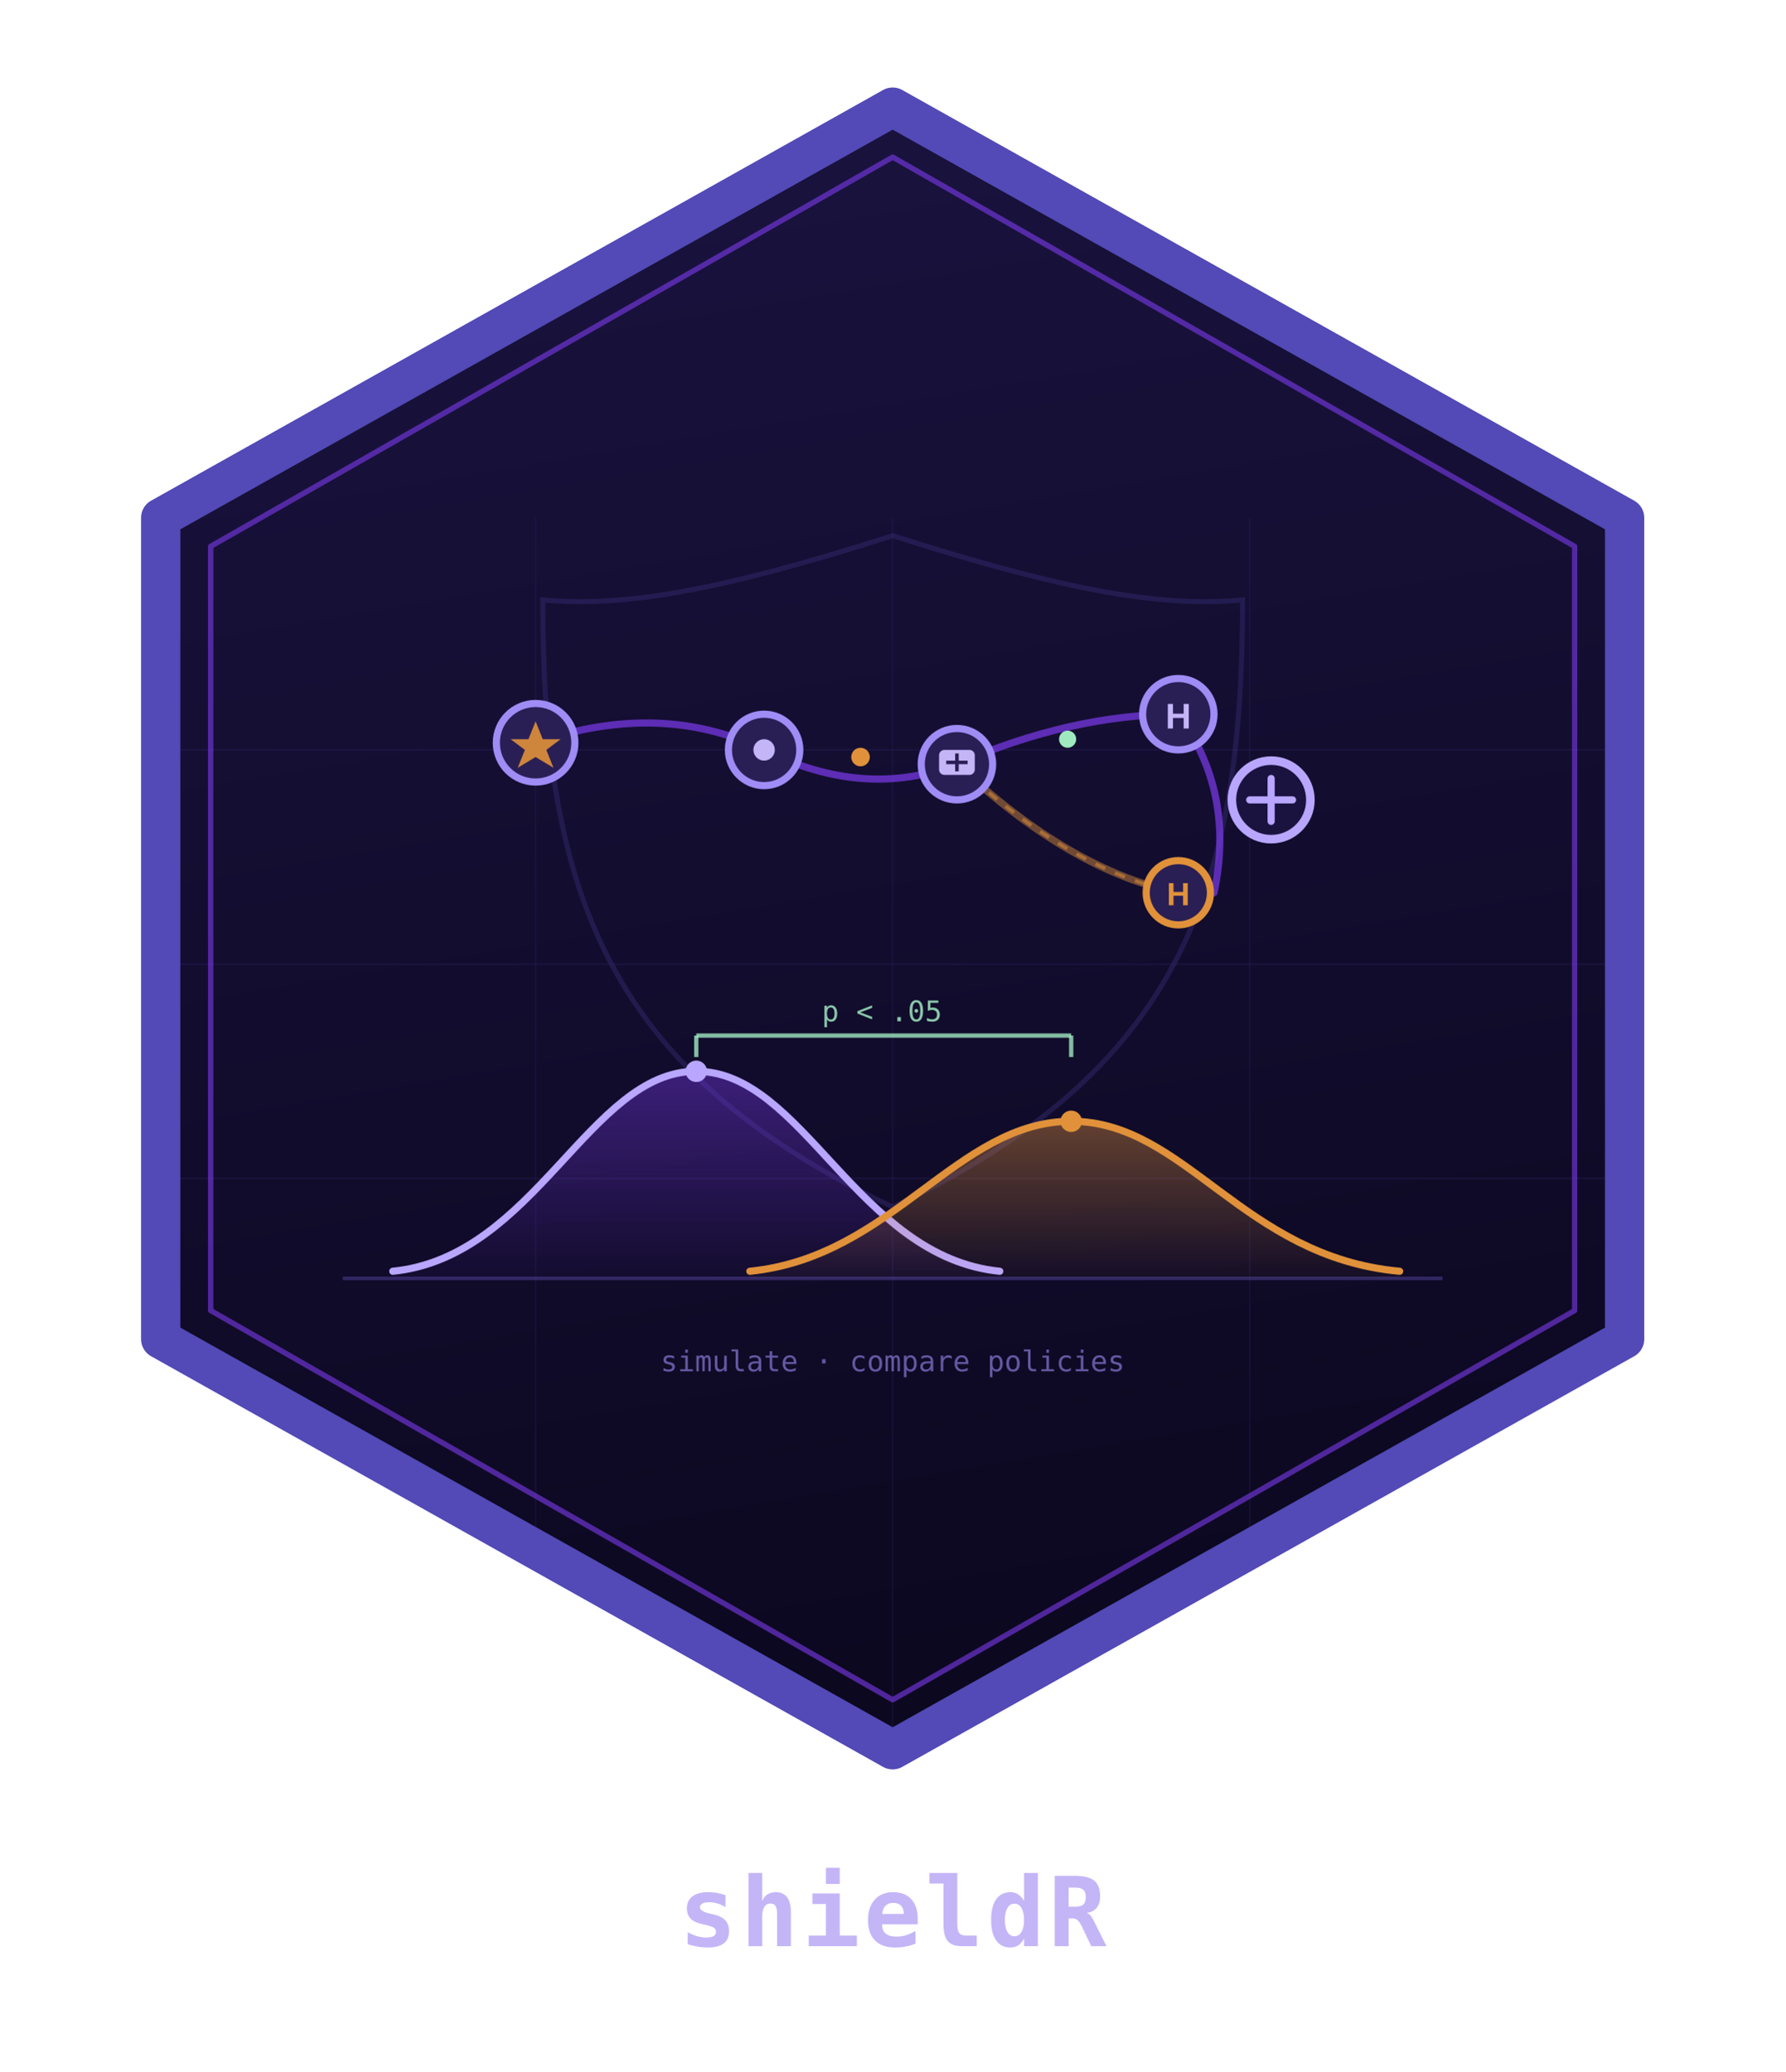
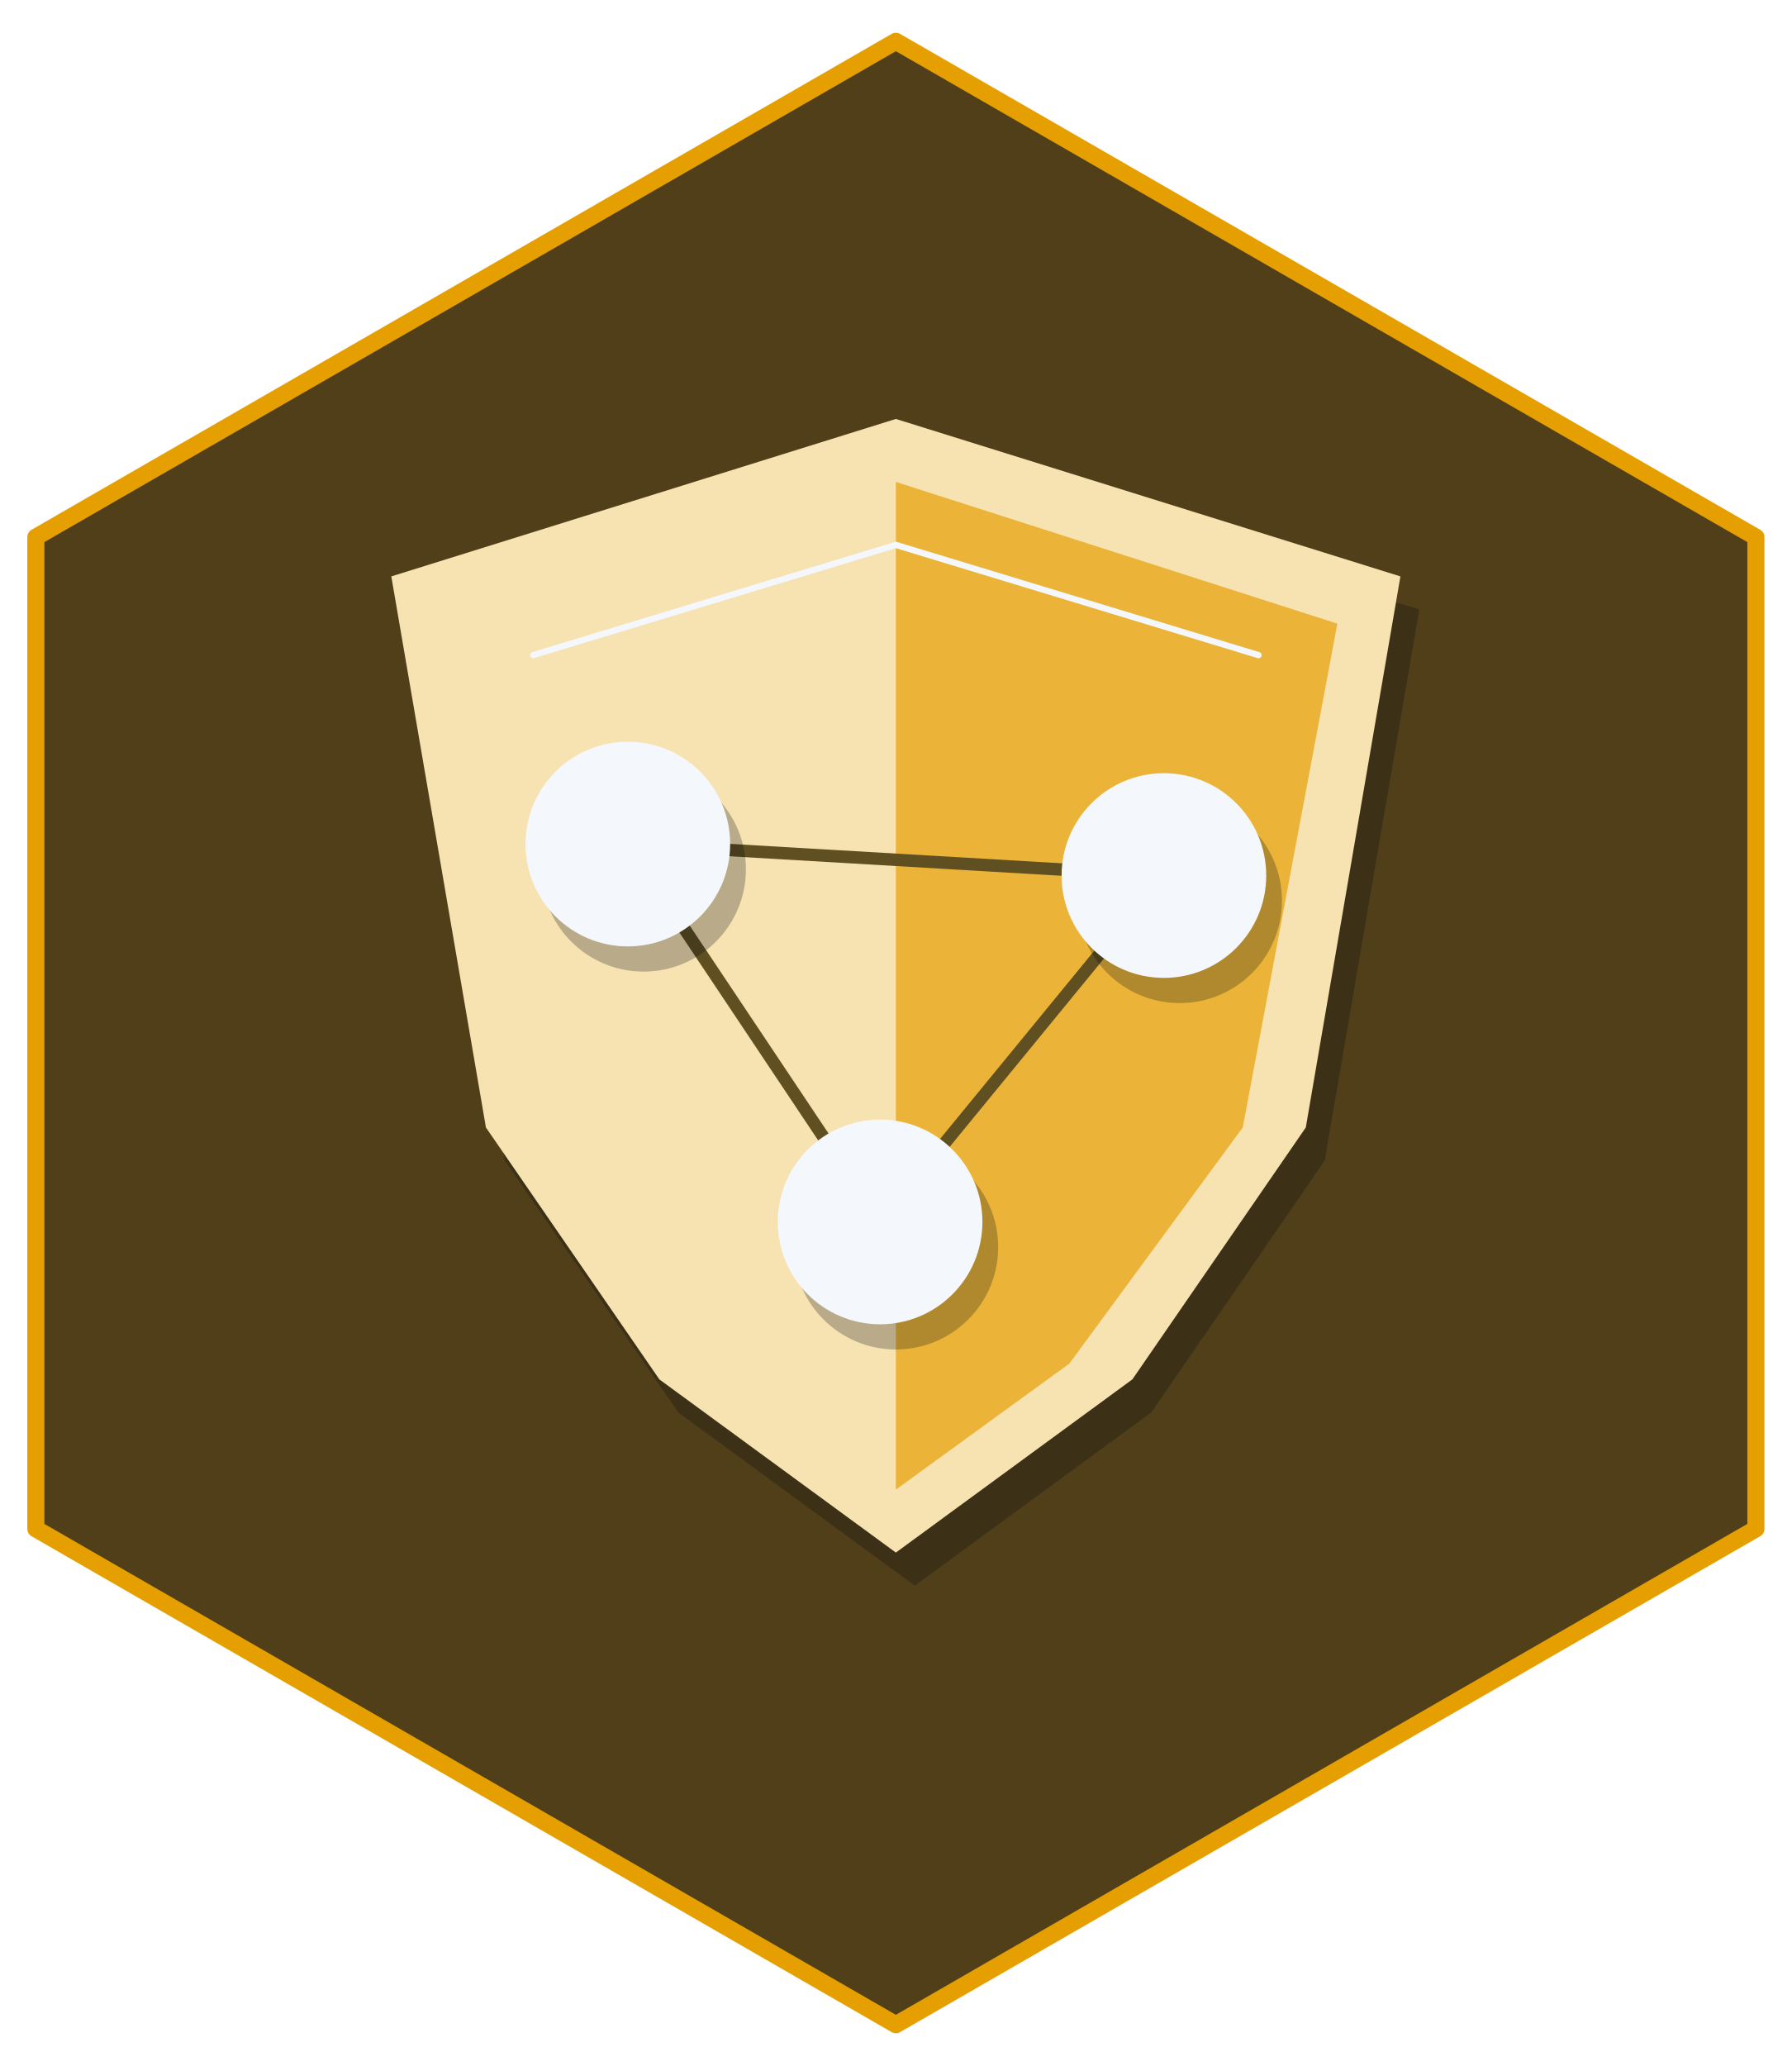
- <svg xmlns="http://www.w3.org/2000/svg" width="500" height="580" viewBox="0 0 500 580">
-   <defs>
-     <linearGradient id="bgshd" x1="0" y1="0" x2="0.15" y2="1">
-       <stop offset="0%" stop-color="#1a1340" />
-       <stop offset="100%" stop-color="#0c0820" />
-     </linearGradient>
-     <linearGradient id="distA" x1="0" y1="0" x2="0" y2="1">
-       <stop offset="0%" stop-color="#7C3AED" stop-opacity="0.4" />
-       <stop offset="100%" stop-color="#7C3AED" stop-opacity="0.03" />
-     </linearGradient>
-     <linearGradient id="distB" x1="0" y1="0" x2="0" y2="1">
-       <stop offset="0%" stop-color="#E0913A" stop-opacity="0.4" />
-       <stop offset="100%" stop-color="#E0913A" stop-opacity="0.03" />
-     </linearGradient>
-     <clipPath id="hexshd">
-       <polygon points="250,30 455,145 455,375 250,490 45,375 45,145" />
-     </clipPath>
-   </defs>
-   <polygon points="250,30 455,145 455,375 250,490 45,375 45,145" fill="url(#bgshd)" />
-   <g clip-path="url(#hexshd)">
-     <line x1="45" y1="210" x2="455" y2="210" stroke="#2a2060" stroke-width="0.4" opacity="0.4" />
-     <line x1="45" y1="270" x2="455" y2="270" stroke="#2a2060" stroke-width="0.4" opacity="0.4" />
-     <line x1="45" y1="330" x2="455" y2="330" stroke="#2a2060" stroke-width="0.4" opacity="0.4" />
-     <line x1="150" y1="145" x2="150" y2="490" stroke="#2a2060" stroke-width="0.4" opacity="0.3" />
-     <line x1="250" y1="145" x2="250" y2="490" stroke="#2a2060" stroke-width="0.4" opacity="0.3" />
-     <line x1="350" y1="145" x2="350" y2="490" stroke="#2a2060" stroke-width="0.4" opacity="0.3" />
-     <path d="M 250,150 C 300,166 326,170 348,168 C 348,250 330,300 250,338              C 170,300 152,250 152,168 C 174,170 200,166 250,150 Z" fill="none" stroke="#3a2f7a" stroke-width="1.4" opacity="0.4" />
-     <g stroke="#7C3AED" stroke-width="2" fill="none" opacity="0.7" stroke-linecap="round">
-       <path d="M 150,208 Q 185,196 214,210" />
-       <path d="M 214,210 Q 242,224 268,214" />
-       <path d="M 268,214 Q 300,200 330,200" stroke-dasharray="1 0" />
-       <path d="M 268,214 Q 300,244 330,250" stroke="#E0913A" opacity="0.65" />
-       <path d="M 330,200 Q 346,222 340,250" />
-     </g>
-     <path d="M 268,214 Q 300,244 330,250" fill="none" stroke="#E0913A" stroke-width="1" stroke-dasharray="3 3" opacity="0.5" />
-     <circle cx="150" cy="208" r="11" fill="#2a1f55" stroke="#9F8CF5" stroke-width="2" />
-     <polygon points="150,202 152,207 157,207 153,210 155,215 150,212 145,215 147,210 143,207 148,207" fill="#E0913A" opacity="0.9" />
-     <circle cx="214" cy="210" r="10" fill="#2a1f55" stroke="#9F8CF5" stroke-width="2" />
-     <circle cx="214" cy="210" r="3" fill="#C4B5F7" />
-     <circle cx="268" cy="214" r="10" fill="#2a1f55" stroke="#9F8CF5" stroke-width="2" />
-     <rect x="263" y="210" width="10" height="7" rx="1.5" fill="#C4B5F7" />
-     <line x1="268" y1="211" x2="268" y2="216" stroke="#2a1f55" stroke-width="1" />
-     <line x1="265" y1="213.5" x2="271" y2="213.5" stroke="#2a1f55" stroke-width="1" />
-     <circle cx="330" cy="200" r="10" fill="#2a1f55" stroke="#9F8CF5" stroke-width="2" />
-     <text font-family="Arial, sans-serif" font-weight="700" font-size="10" fill="#C4B5F7" text-anchor="middle" x="330" y="204">H</text>
-     <circle cx="330" cy="250" r="9" fill="#2a1f55" stroke="#E0913A" stroke-width="2" />
-     <text font-family="Arial, sans-serif" font-weight="700" font-size="9" fill="#E0913A" text-anchor="middle" x="330" y="253.5">H</text>
-     <circle cx="340" cy="250" r="0" />
-     <circle cx="356" cy="224" r="11" fill="#1a1340" stroke="#B9A6FF" stroke-width="2.4" />
-     <path d="M 356,218 v 12 M 350,224 h 12" stroke="#B9A6FF" stroke-width="2" stroke-linecap="round" />
-     <circle cx="241" cy="212" r="2.6" fill="#E0913A" />
-     <circle cx="299" cy="207" r="2.4" fill="#9FE8C0" />
-     <line x1="96" y1="358" x2="404" y2="358" stroke="#4a3a8a" stroke-width="1" opacity="0.6" />
-     <path d="M 110,356 C 150,352 165,300 195,300 C 225,300 240,352 280,356 L 280,358 L 110,358 Z" fill="url(#distA)" />
-     <path d="M 110,356 C 150,352 165,300 195,300 C 225,300 240,352 280,356" fill="none" stroke="#B9A6FF" stroke-width="2" stroke-linecap="round" />
-     <path d="M 210,356 C 250,352 268,314 300,314 C 332,314 348,352 392,356 L 392,358 L 210,358 Z" fill="url(#distB)" />
-     <path d="M 210,356 C 250,352 268,314 300,314 C 332,314 348,352 392,356" fill="none" stroke="#E0913A" stroke-width="2" stroke-linecap="round" />
-     <line x1="195" y1="290" x2="300" y2="290" stroke="#9FE8C0" stroke-width="1.2" opacity="0.8" />
-     <line x1="195" y1="290" x2="195" y2="296" stroke="#9FE8C0" stroke-width="1.2" opacity="0.8" />
-     <line x1="300" y1="290" x2="300" y2="296" stroke="#9FE8C0" stroke-width="1.2" opacity="0.8" />
-     <text font-family="monospace" font-size="8" fill="#9FE8C0" opacity="0.85" text-anchor="middle" x="247" y="286">p &lt; .05</text>
-     <circle cx="195" cy="300" r="3" fill="#B9A6FF" />
-     <circle cx="300" cy="314" r="3" fill="#E0913A" />
-     <text font-family="monospace" font-size="8" fill="#9F8CF5" opacity="0.6" text-anchor="middle" x="250" y="384">simulate · compare policies</text>
-   </g>
-   <polygon points="250,30 455,145 455,375 250,490 45,375 45,145" fill="none" stroke="#534AB7" stroke-width="11" stroke-linejoin="round" />
-   <polygon points="250,44 441,153 441,367 250,476 59,367 59,153" fill="none" stroke="#7C3AED" stroke-width="1.5" stroke-linejoin="round" opacity="0.6" />
-   <text font-family="monospace" font-weight="700" font-size="27" fill="#C4B5F7" text-anchor="middle" x="250" y="545" letter-spacing="1">shieldR</text>
+ <svg xmlns="http://www.w3.org/2000/svg" width="432pt" height="498pt" viewBox="0 0 432 498">
+   <path fill-rule="nonzero" fill="rgb(31.373%, 24.706%, 9.804%)" fill-opacity="1" stroke-width="4.125" stroke-linecap="round" stroke-linejoin="round" stroke="rgb(90.196%, 62.353%, 0%)" stroke-opacity="1" stroke-miterlimit="10" d="M 216 9.961 L 423.359 129.48 L 423.359 368.52 L 216 488.039 L 8.641 368.52 L 8.641 129.48 Z M 216 9.961 " />
+   <path fill-rule="nonzero" fill="rgb(1.176%, 3.922%, 7.059%)" fill-opacity="0.251" d="M 98.91 146.906 L 220.562 108.953 L 342.215 146.906 L 319.402 279.742 L 277.586 340.465 L 220.562 382.215 L 163.539 340.465 L 121.719 279.742 Z M 98.91 146.906 " />
+   <path fill-rule="nonzero" fill="rgb(96.863%, 88.627%, 69.804%)" fill-opacity="1" d="M 94.348 138.938 L 216 100.984 L 337.652 138.938 L 314.84 271.773 L 273.023 332.496 L 216 374.242 L 158.977 332.496 L 117.16 271.773 Z M 94.348 138.938 " />
+   <path fill-rule="nonzero" fill="rgb(92.157%, 70.588%, 21.961%)" fill-opacity="1" d="M 216 116.164 L 322.445 150.324 L 299.637 271.773 L 257.816 328.699 L 216 359.062 Z M 216 116.164 " />
+   <path fill="none" stroke-width="3" stroke-linecap="round" stroke-linejoin="round" stroke="rgb(37.255%, 30.98%, 12.941%)" stroke-opacity="1" stroke-miterlimit="10" d="M 151.371 203.457 L 212.199 294.543 L 280.629 211.047 " />
+   <path fill="none" stroke-width="3" stroke-linecap="round" stroke-linejoin="round" stroke="rgb(37.255%, 30.98%, 12.941%)" stroke-opacity="1" stroke-miterlimit="10" d="M 151.371 203.457 L 280.629 211.047 " />
+   <path fill-rule="nonzero" fill="rgb(1.176%, 3.922%, 7.059%)" fill-opacity="0.251" d="M 179.844 209.527 C 179.844 223.152 168.801 234.199 155.176 234.199 C 141.551 234.199 130.504 223.152 130.504 209.527 C 130.504 195.906 141.551 184.859 155.176 184.859 C 168.801 184.859 179.844 195.906 179.844 209.527 " />
+   <path fill-rule="nonzero" fill="rgb(95.686%, 97.255%, 98.824%)" fill-opacity="1" d="M 176.043 203.457 C 176.043 217.082 164.996 228.125 151.371 228.125 C 137.75 228.125 126.703 217.082 126.703 203.457 C 126.703 189.832 137.75 178.789 151.371 178.789 C 164.996 178.789 176.043 189.832 176.043 203.457 " />
+   <path fill-rule="nonzero" fill="rgb(95.686%, 97.255%, 98.824%)" fill-opacity="1" d="M 153.34 198.523 C 153.34 202.066 150.469 204.938 146.926 204.938 C 143.383 204.938 140.512 202.066 140.512 198.523 C 140.512 194.98 143.383 192.109 146.926 192.109 C 150.469 192.109 153.34 194.98 153.34 198.523 " />
+   <path fill-rule="nonzero" fill="rgb(1.176%, 3.922%, 7.059%)" fill-opacity="0.251" d="M 240.668 300.617 C 240.668 314.238 229.625 325.285 216 325.285 C 202.375 325.285 191.332 314.238 191.332 300.617 C 191.332 286.992 202.375 275.945 216 275.945 C 229.625 275.945 240.668 286.992 240.668 300.617 " />
+   <path fill-rule="nonzero" fill="rgb(95.686%, 97.255%, 98.824%)" fill-opacity="1" d="M 236.867 294.543 C 236.867 308.168 225.824 319.211 212.199 319.211 C 198.574 319.211 187.527 308.168 187.527 294.543 C 187.527 280.918 198.574 269.875 212.199 269.875 C 225.824 269.875 236.867 280.918 236.867 294.543 " />
+   <path fill-rule="nonzero" fill="rgb(95.686%, 97.255%, 98.824%)" fill-opacity="1" d="M 214.164 289.609 C 214.164 293.152 211.293 296.023 207.75 296.023 C 204.207 296.023 201.336 293.152 201.336 289.609 C 201.336 286.066 204.207 283.195 207.75 283.195 C 211.293 283.195 214.164 286.066 214.164 289.609 " />
+   <path fill-rule="nonzero" fill="rgb(1.176%, 3.922%, 7.059%)" fill-opacity="0.251" d="M 309.098 217.121 C 309.098 230.746 298.055 241.789 284.43 241.789 C 270.805 241.789 259.758 230.746 259.758 217.121 C 259.758 203.496 270.805 192.449 284.43 192.449 C 298.055 192.449 309.098 203.496 309.098 217.121 " />
+   <path fill-rule="nonzero" fill="rgb(95.686%, 97.255%, 98.824%)" fill-opacity="1" d="M 305.297 211.047 C 305.297 224.672 294.25 235.715 280.629 235.715 C 267.004 235.715 255.957 224.672 255.957 211.047 C 255.957 197.422 267.004 186.379 280.629 186.379 C 294.25 186.379 305.297 197.422 305.297 211.047 " />
+   <path fill-rule="nonzero" fill="rgb(95.686%, 97.255%, 98.824%)" fill-opacity="1" d="M 282.594 206.113 C 282.594 209.656 279.723 212.527 276.18 212.527 C 272.637 212.527 269.766 209.656 269.766 206.113 C 269.766 202.57 272.637 199.699 276.18 199.699 C 279.723 199.699 282.594 202.57 282.594 206.113 " />
+   <path fill="none" stroke-width="1.5" stroke-linecap="round" stroke-linejoin="round" stroke="rgb(95.686%, 97.255%, 98.824%)" stroke-opacity="1" stroke-miterlimit="10" d="M 128.562 157.914 L 216 131.348 L 303.438 157.914 " />
</svg>
